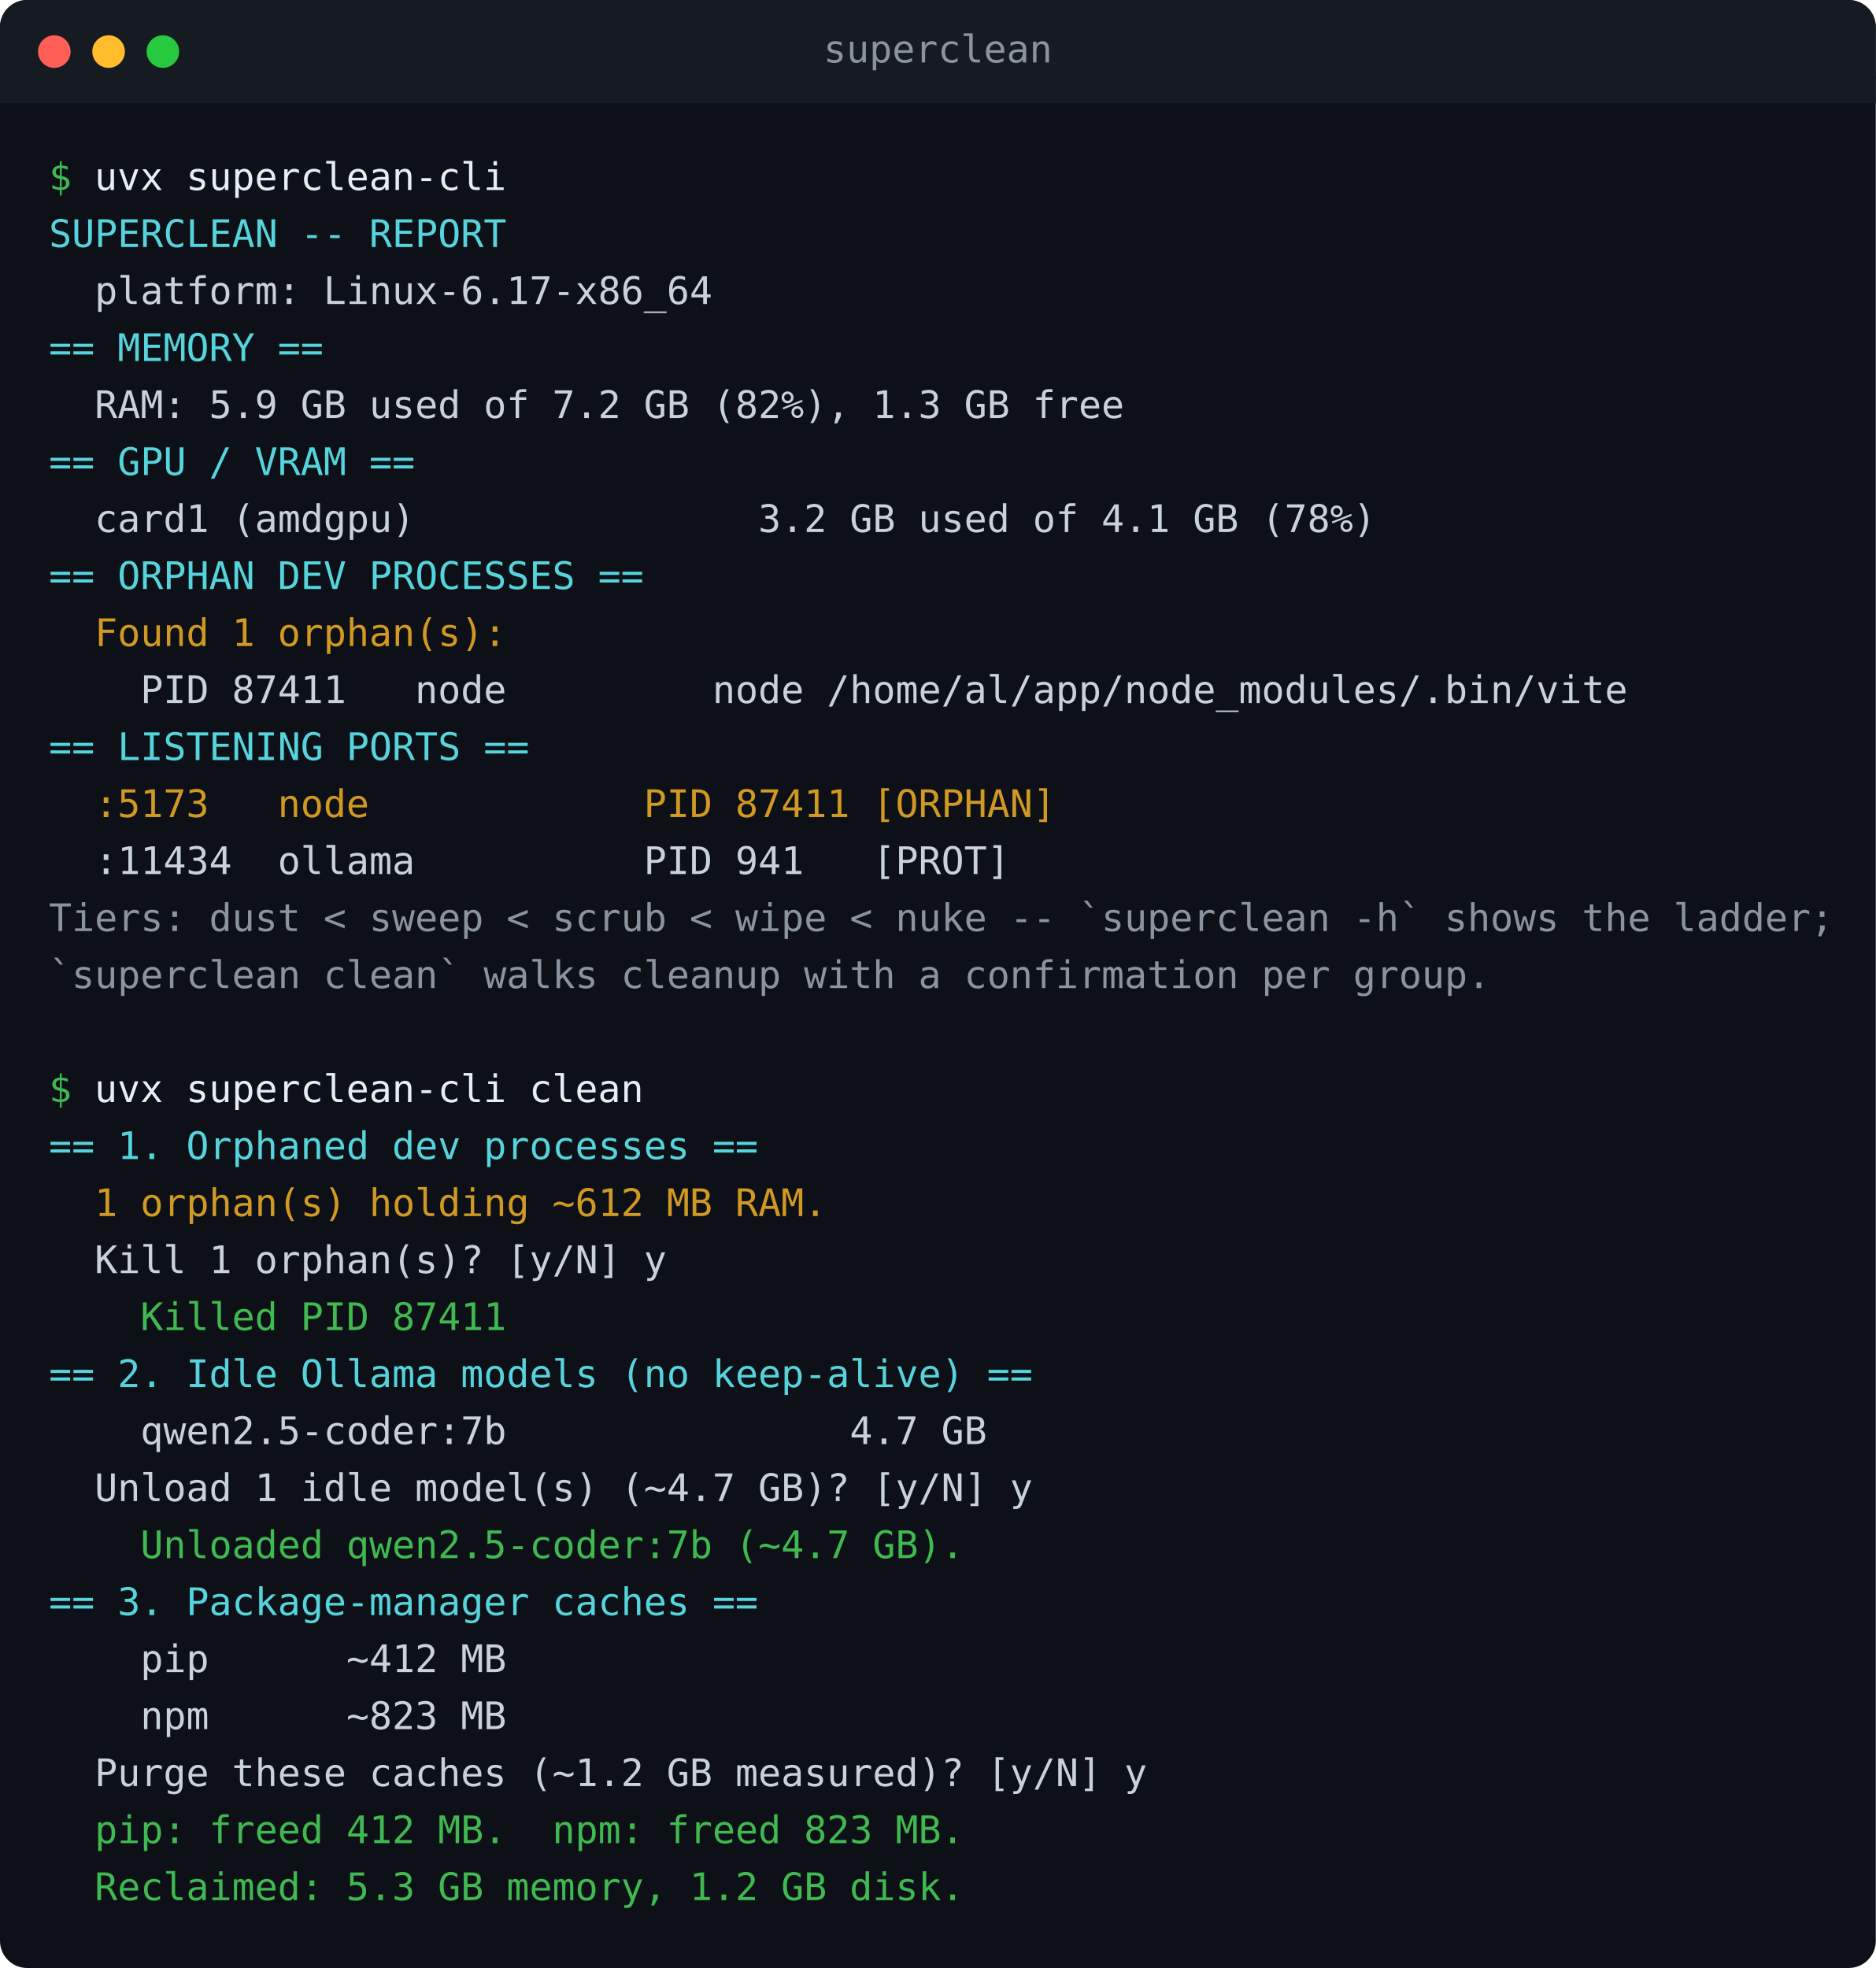
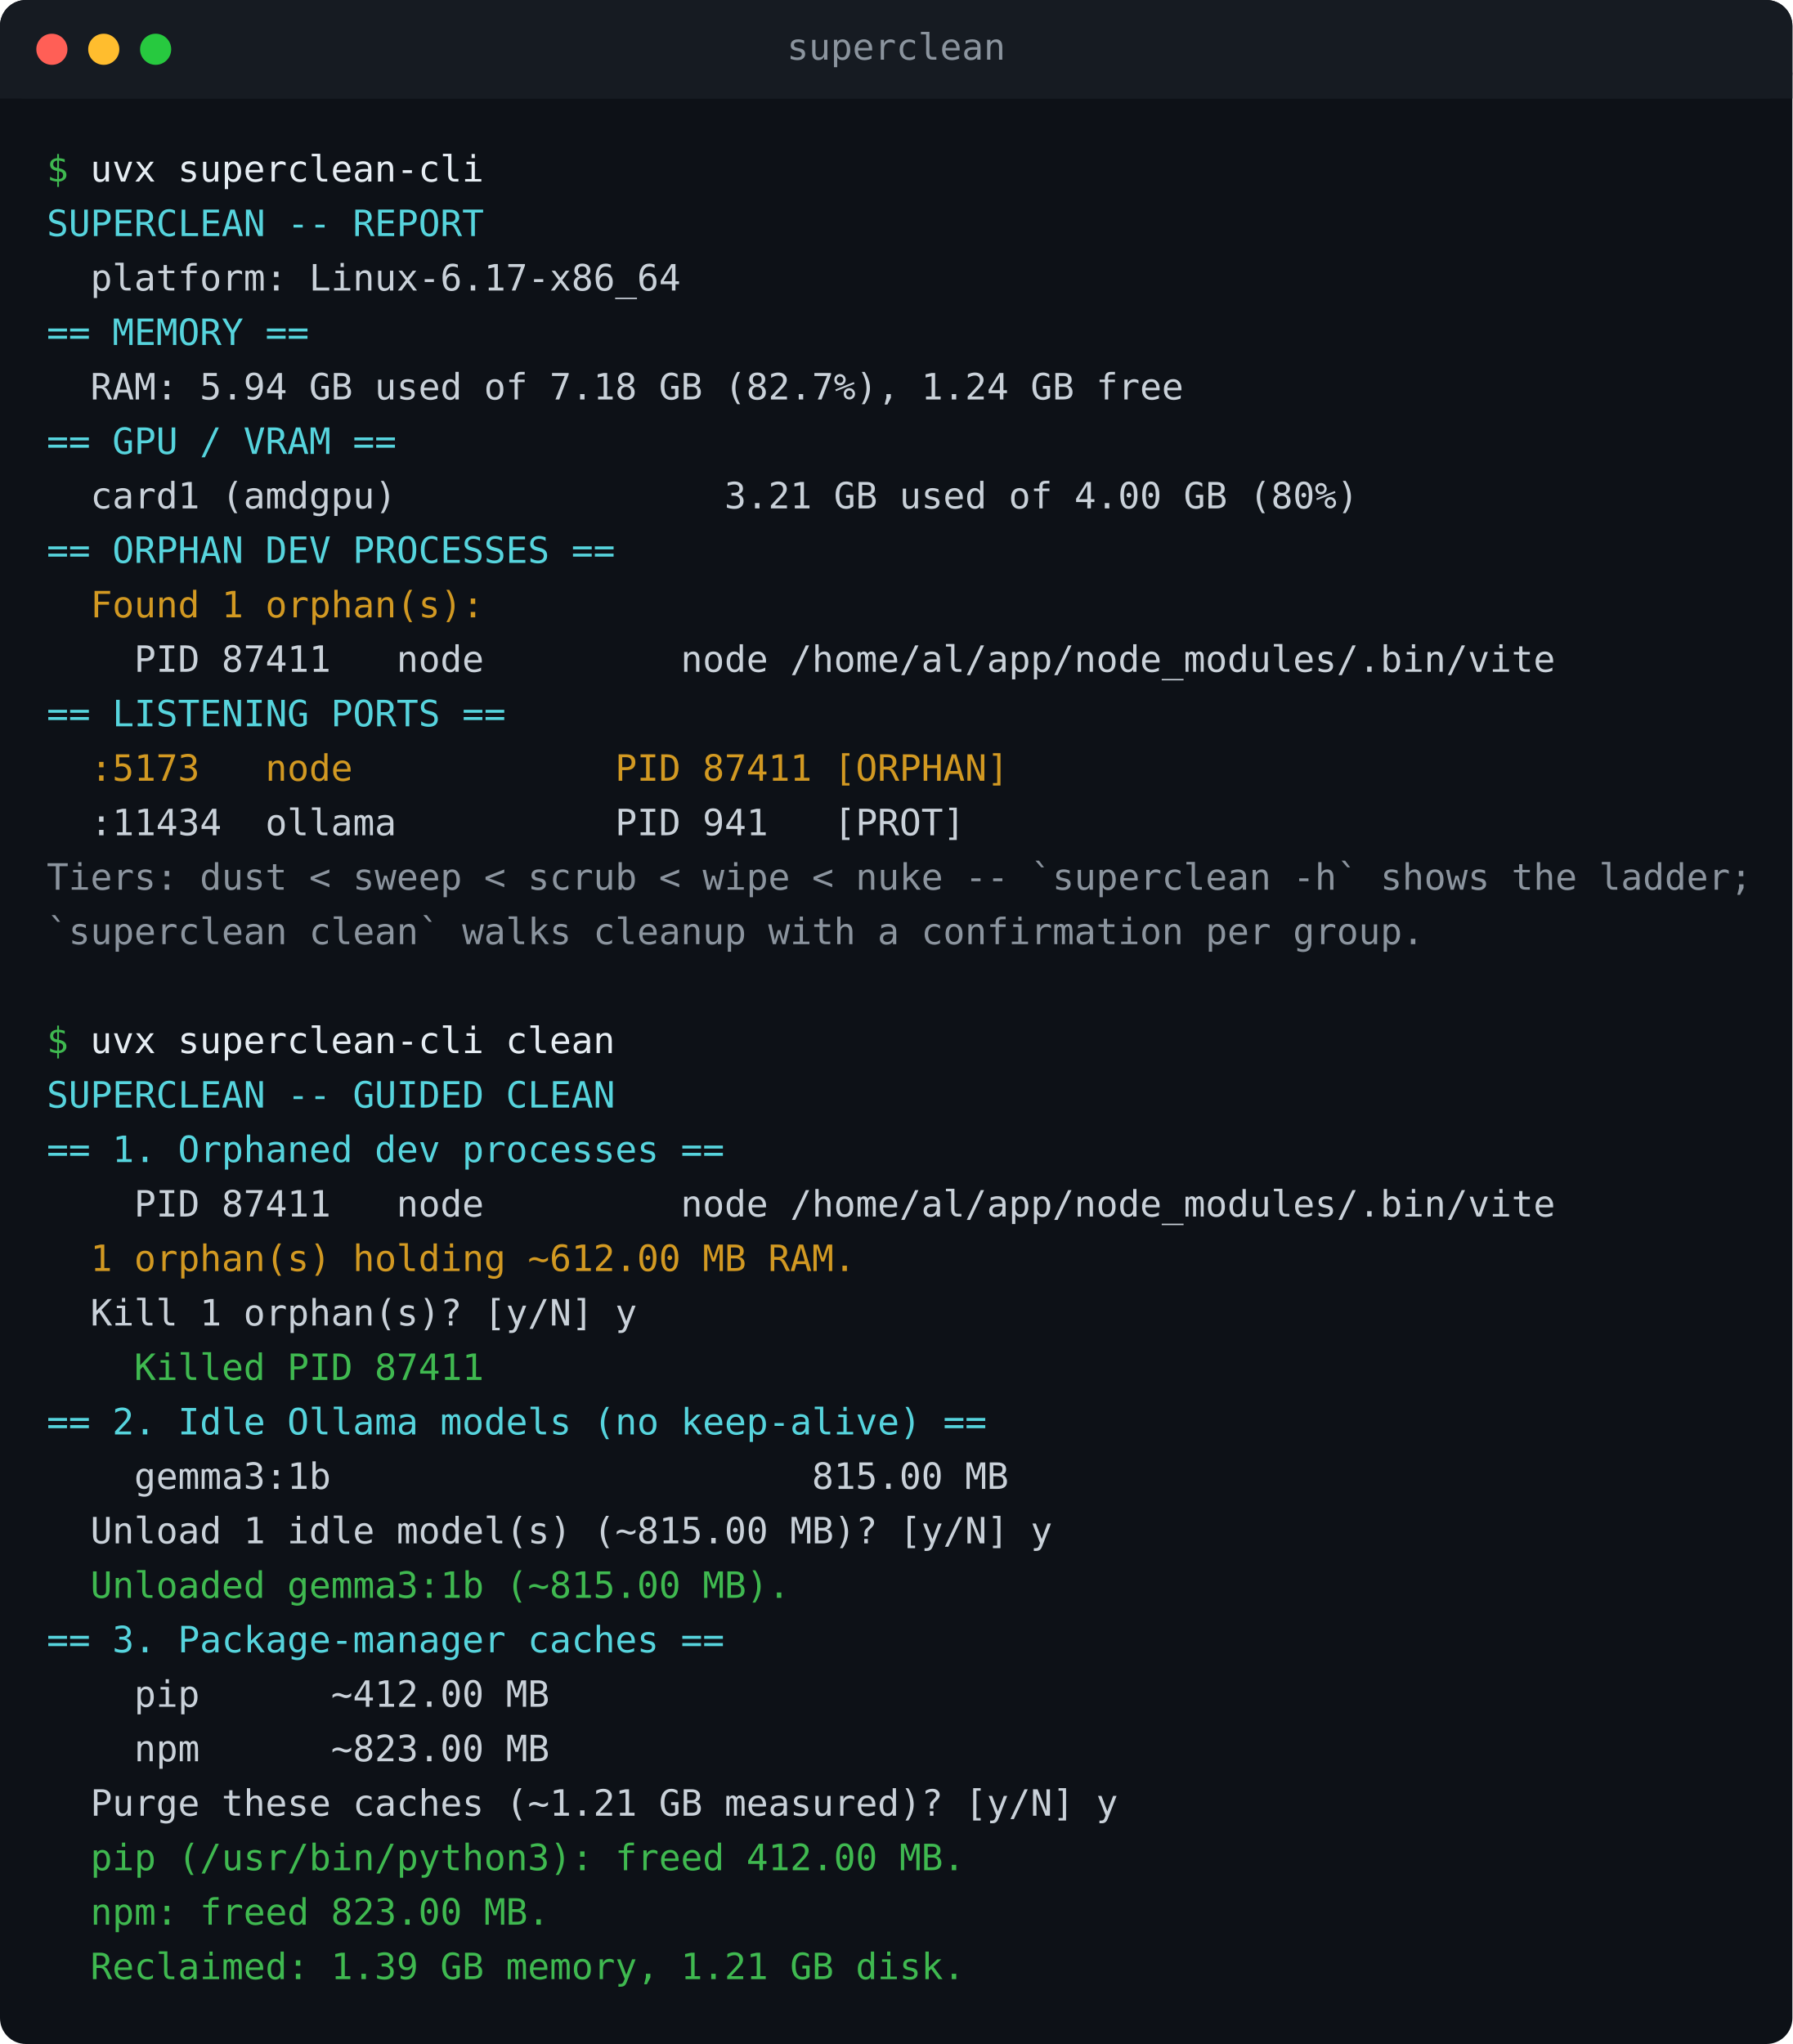
- <svg xmlns="http://www.w3.org/2000/svg" width="691" height="725" viewBox="0 0 691 725" font-family="ui-monospace, 'Cascadia Code', 'JetBrains Mono', Menlo, Consolas, monospace" font-size="14">
-   <rect width="691" height="725" rx="10" fill="#0d1117" />
+ <svg xmlns="http://www.w3.org/2000/svg" width="691" height="788" viewBox="0 0 691 788" font-family="ui-monospace, 'Cascadia Code', 'JetBrains Mono', Menlo, Consolas, monospace" font-size="14">
+   <rect width="691" height="788" rx="10" fill="#0d1117" />
  <rect width="691" height="38" rx="10" fill="#161b22" />
  <rect y="28" width="691" height="10" fill="#161b22" />
  <circle cx="20" cy="19.0" r="6" fill="#ff5f56" />
  <circle cx="40" cy="19.0" r="6" fill="#ffbd2e" />
  <circle cx="60" cy="19.0" r="6" fill="#27c93f" />
  <text x="345.5" y="23.0" text-anchor="middle" fill="#8b949e">superclean</text>
  <text x="18" y="70" fill="#3fb950">$</text>
  <text x="34.8" y="70" fill="#e6edf3">uvx superclean-cli</text>
  <text x="18" y="91" fill="#56d4dd" xml:space="preserve">SUPERCLEAN -- REPORT</text>
  <text x="18" y="112" fill="#c9d1d9" xml:space="preserve">  platform: Linux-6.17-x86_64</text>
  <text x="18" y="133" fill="#56d4dd" xml:space="preserve">== MEMORY ==</text>
-   <text x="18" y="154" fill="#c9d1d9" xml:space="preserve">  RAM: 5.9 GB used of 7.2 GB (82%), 1.3 GB free</text>
+   <text x="18" y="154" fill="#c9d1d9" xml:space="preserve">  RAM: 5.94 GB used of 7.18 GB (82.7%), 1.24 GB free</text>
  <text x="18" y="175" fill="#56d4dd" xml:space="preserve">== GPU / VRAM ==</text>
-   <text x="18" y="196" fill="#c9d1d9" xml:space="preserve">  card1 (amdgpu)               3.2 GB used of 4.1 GB (78%)</text>
+   <text x="18" y="196" fill="#c9d1d9" xml:space="preserve">  card1 (amdgpu)               3.21 GB used of 4.00 GB (80%)</text>
  <text x="18" y="217" fill="#56d4dd" xml:space="preserve">== ORPHAN DEV PROCESSES ==</text>
  <text x="18" y="238" fill="#d29922" xml:space="preserve">  Found 1 orphan(s):</text>
  <text x="18" y="259" fill="#c9d1d9" xml:space="preserve">    PID 87411   node         node /home/al/app/node_modules/.bin/vite</text>
  <text x="18" y="280" fill="#56d4dd" xml:space="preserve">== LISTENING PORTS ==</text>
  <text x="18" y="301" fill="#d29922" xml:space="preserve">  :5173   node            PID 87411 [ORPHAN]</text>
  <text x="18" y="322" fill="#c9d1d9" xml:space="preserve">  :11434  ollama          PID 941   [PROT]</text>
  <text x="18" y="343" fill="#8b949e" xml:space="preserve">Tiers: dust &lt; sweep &lt; scrub &lt; wipe &lt; nuke -- `superclean -h` shows the ladder;</text>
  <text x="18" y="364" fill="#8b949e" xml:space="preserve">`superclean clean` walks cleanup with a confirmation per group.</text>
  <text x="18" y="406" fill="#3fb950">$</text>
  <text x="34.8" y="406" fill="#e6edf3">uvx superclean-cli clean</text>
-   <text x="18" y="427" fill="#56d4dd" xml:space="preserve">== 1. Orphaned dev processes ==</text>
-   <text x="18" y="448" fill="#d29922" xml:space="preserve">  1 orphan(s) holding ~612 MB RAM.</text>
-   <text x="18" y="469" fill="#c9d1d9" xml:space="preserve">  Kill 1 orphan(s)? [y/N] y</text>
-   <text x="18" y="490" fill="#3fb950" xml:space="preserve">    Killed PID 87411</text>
-   <text x="18" y="511" fill="#56d4dd" xml:space="preserve">== 2. Idle Ollama models (no keep-alive) ==</text>
-   <text x="18" y="532" fill="#c9d1d9" xml:space="preserve">    qwen2.5-coder:7b               4.7 GB</text>
-   <text x="18" y="553" fill="#c9d1d9" xml:space="preserve">  Unload 1 idle model(s) (~4.7 GB)? [y/N] y</text>
-   <text x="18" y="574" fill="#3fb950" xml:space="preserve">    Unloaded qwen2.5-coder:7b (~4.7 GB).</text>
-   <text x="18" y="595" fill="#56d4dd" xml:space="preserve">== 3. Package-manager caches ==</text>
-   <text x="18" y="616" fill="#c9d1d9" xml:space="preserve">    pip      ~412 MB</text>
-   <text x="18" y="637" fill="#c9d1d9" xml:space="preserve">    npm      ~823 MB</text>
-   <text x="18" y="658" fill="#c9d1d9" xml:space="preserve">  Purge these caches (~1.2 GB measured)? [y/N] y</text>
-   <text x="18" y="679" fill="#3fb950" xml:space="preserve">  pip: freed 412 MB.  npm: freed 823 MB.</text>
-   <text x="18" y="700" fill="#3fb950" xml:space="preserve">  Reclaimed: 5.3 GB memory, 1.2 GB disk.</text>
+   <text x="18" y="427" fill="#56d4dd" xml:space="preserve">SUPERCLEAN -- GUIDED CLEAN</text>
+   <text x="18" y="448" fill="#56d4dd" xml:space="preserve">== 1. Orphaned dev processes ==</text>
+   <text x="18" y="469" fill="#c9d1d9" xml:space="preserve">    PID 87411   node         node /home/al/app/node_modules/.bin/vite</text>
+   <text x="18" y="490" fill="#d29922" xml:space="preserve">  1 orphan(s) holding ~612.00 MB RAM.</text>
+   <text x="18" y="511" fill="#c9d1d9" xml:space="preserve">  Kill 1 orphan(s)? [y/N] y</text>
+   <text x="18" y="532" fill="#3fb950" xml:space="preserve">    Killed PID 87411</text>
+   <text x="18" y="553" fill="#56d4dd" xml:space="preserve">== 2. Idle Ollama models (no keep-alive) ==</text>
+   <text x="18" y="574" fill="#c9d1d9" xml:space="preserve">    gemma3:1b                      815.00 MB</text>
+   <text x="18" y="595" fill="#c9d1d9" xml:space="preserve">  Unload 1 idle model(s) (~815.00 MB)? [y/N] y</text>
+   <text x="18" y="616" fill="#3fb950" xml:space="preserve">  Unloaded gemma3:1b (~815.00 MB).</text>
+   <text x="18" y="637" fill="#56d4dd" xml:space="preserve">== 3. Package-manager caches ==</text>
+   <text x="18" y="658" fill="#c9d1d9" xml:space="preserve">    pip      ~412.00 MB</text>
+   <text x="18" y="679" fill="#c9d1d9" xml:space="preserve">    npm      ~823.00 MB</text>
+   <text x="18" y="700" fill="#c9d1d9" xml:space="preserve">  Purge these caches (~1.21 GB measured)? [y/N] y</text>
+   <text x="18" y="721" fill="#3fb950" xml:space="preserve">  pip (/usr/bin/python3): freed 412.00 MB.</text>
+   <text x="18" y="742" fill="#3fb950" xml:space="preserve">  npm: freed 823.00 MB.</text>
+   <text x="18" y="763" fill="#3fb950" xml:space="preserve">  Reclaimed: 1.39 GB memory, 1.21 GB disk.</text>
</svg>
